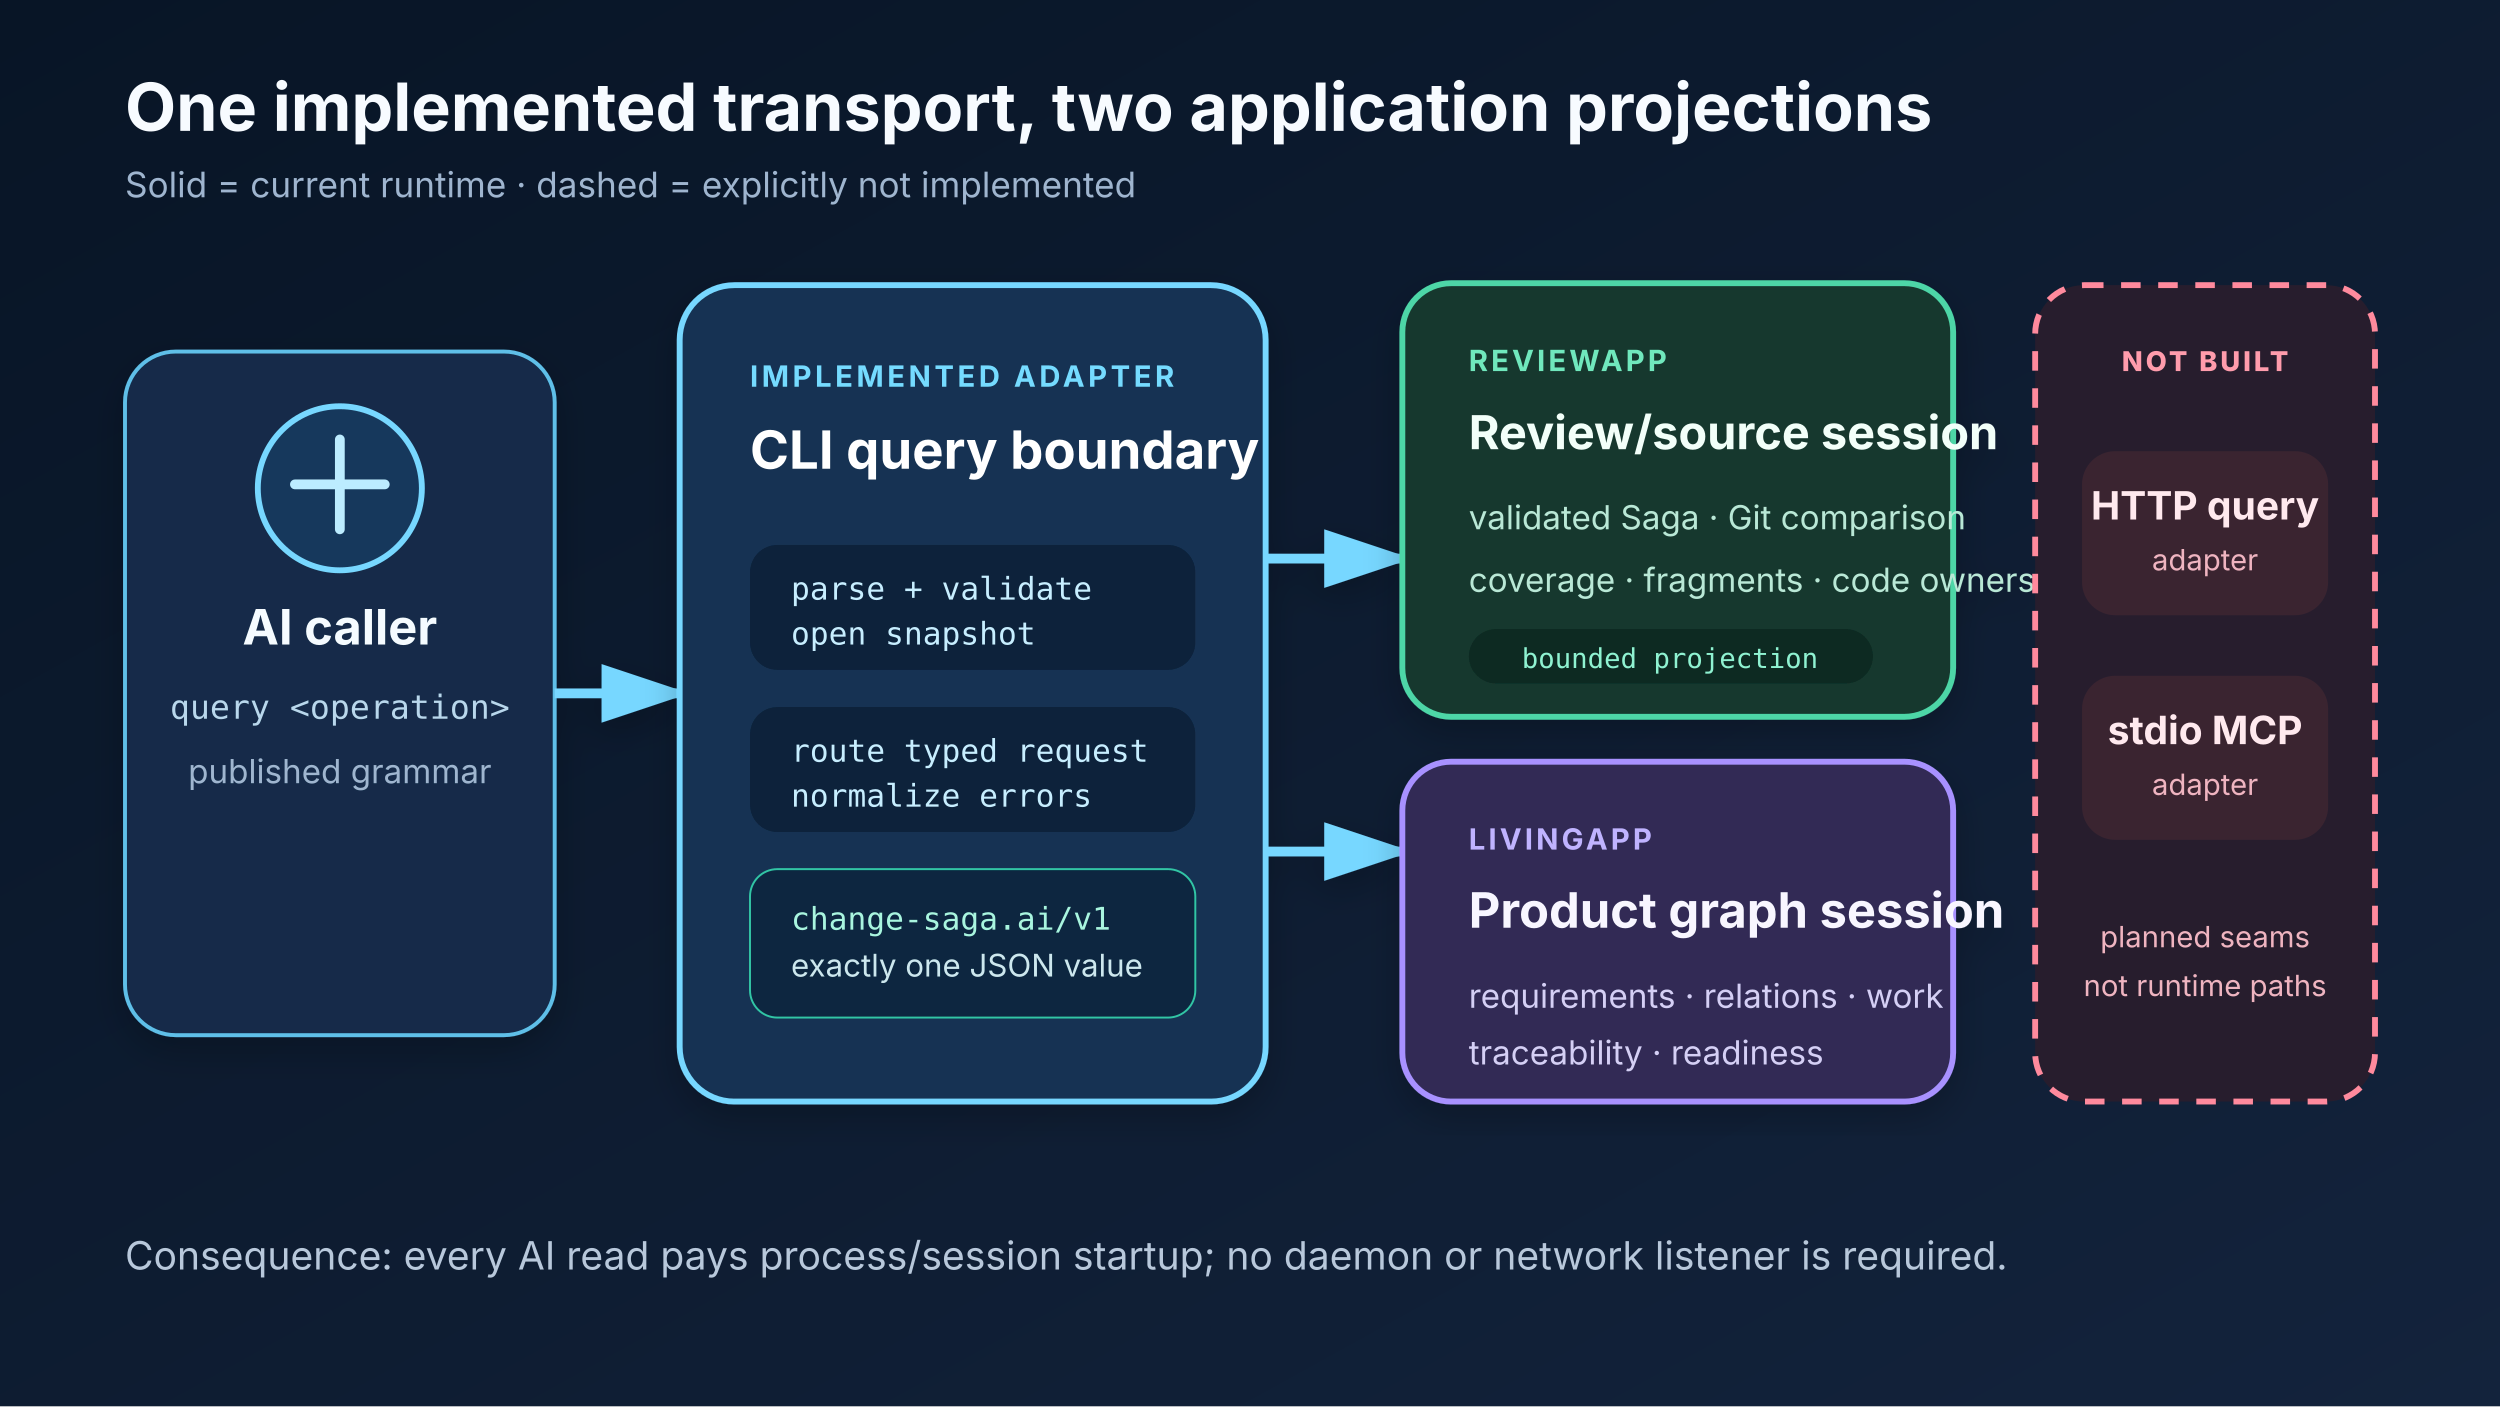
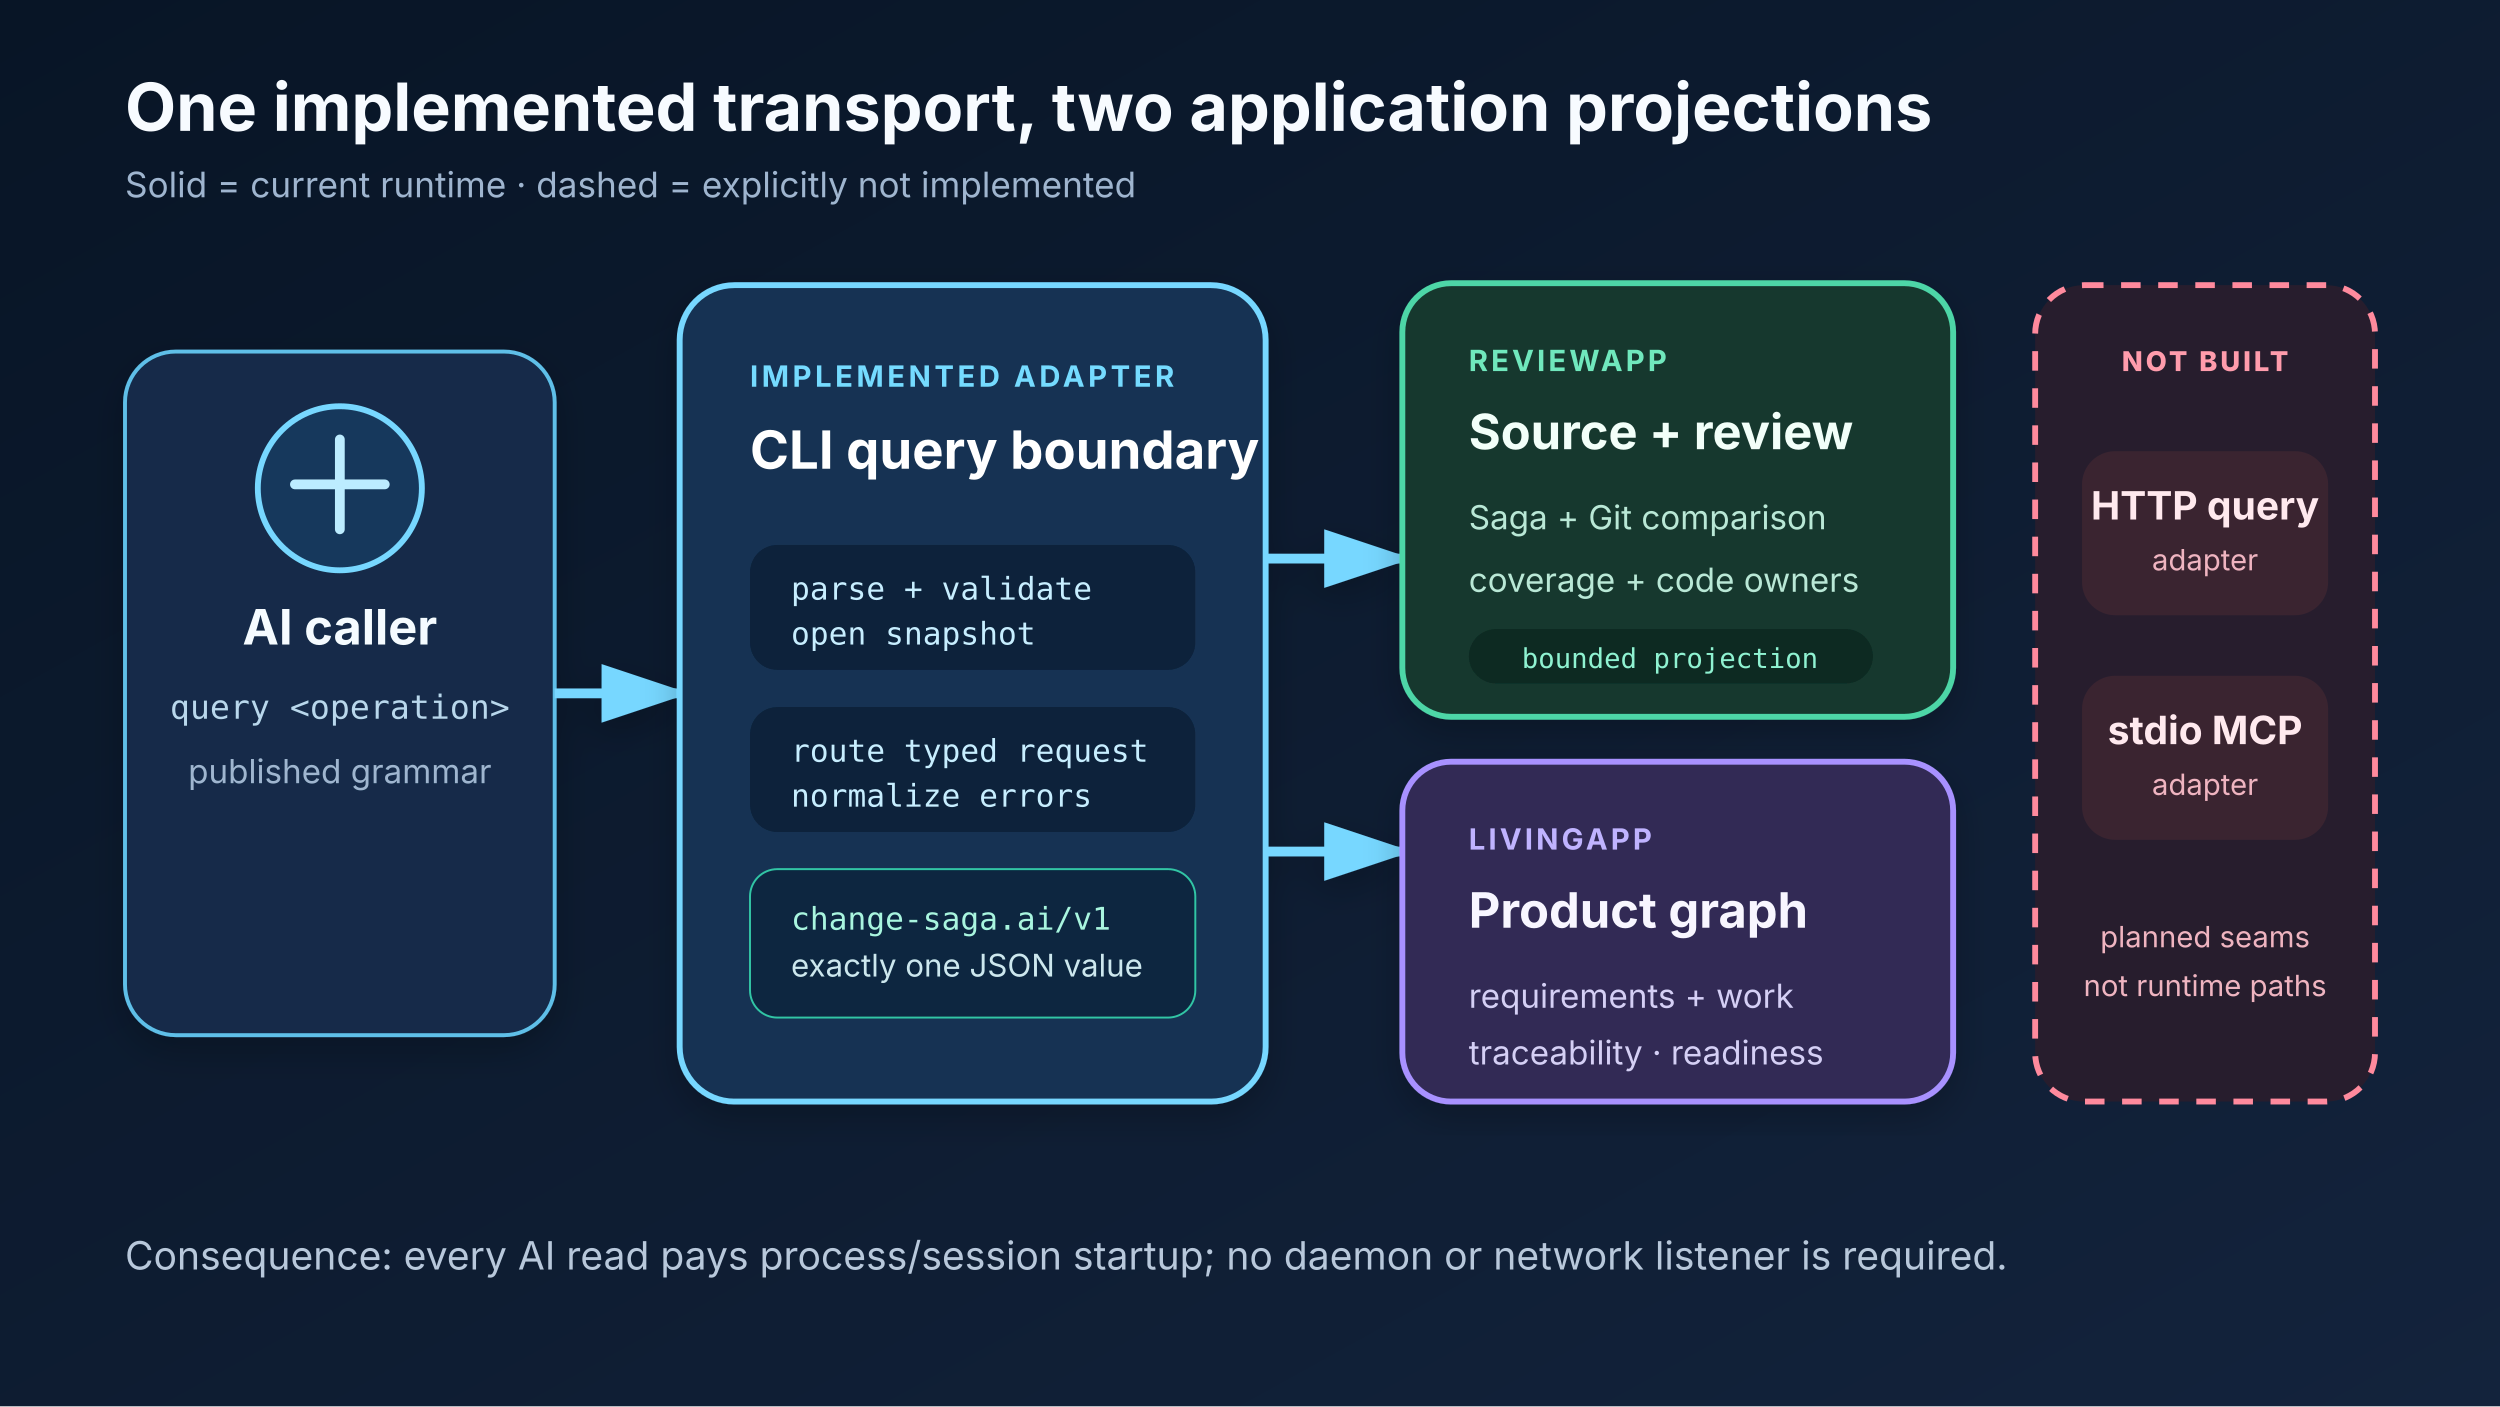
<svg xmlns="http://www.w3.org/2000/svg" viewBox="0 0 1280 720" role="img" aria-labelledby="title desc">
  <defs>
    <linearGradient id="bg" x1="0" x2="1" y1="0" y2="1">
      <stop stop-color="#081526" />
      <stop offset="1" stop-color="#13233c" />
    </linearGradient>
    <marker id="arrow" markerWidth="10" markerHeight="10" refX="8" refY="3" orient="auto">
      <path d="M0 0L9 3L0 6Z" fill="#77d7ff" />
    </marker>
    <filter id="shadow">
      <feDropShadow dx="0" dy="7" stdDeviation="9" flood-opacity=".22" />
    </filter>
  </defs>
  <rect width="1280" height="720" fill="url(#bg)" />
  <text x="64" y="67" font-family="Inter,system-ui,sans-serif" font-size="34" font-weight="750" fill="#f7fbff">One implemented transport, two application projections</text>
  <text x="64" y="101" font-family="Inter,system-ui,sans-serif" font-size="18" fill="#9fb5cf">Solid = current runtime · dashed = explicitly not implemented</text>
  <g id="caller" filter="url(#shadow)">
    <rect x="64" y="180" width="220" height="350" rx="26" fill="#132b48" stroke="#5fbfe8" stroke-width="2" />
    <circle cx="174" cy="250" r="42" fill="#17395c" stroke="#77d7ff" stroke-width="3" />
    <path d="M151 248h46M174 225v46" stroke="#bcecff" stroke-width="5" stroke-linecap="round" />
    <text x="174" y="330" text-anchor="middle" font-family="Inter,system-ui,sans-serif" font-size="25" font-weight="700" fill="#f5fbff">AI caller</text>
    <text x="174" y="368" text-anchor="middle" font-family="ui-monospace,monospace" font-size="17" fill="#b9d7ec">query &lt;operation&gt;</text>
    <text x="174" y="401" text-anchor="middle" font-family="Inter,system-ui,sans-serif" font-size="17" fill="#9fb5cf">published grammar</text>
    <path d="M284 355H348" stroke="#77d7ff" stroke-width="5" marker-end="url(#arrow)" />
  </g>
  <g id="query" filter="url(#shadow)">
    <rect x="348" y="146" width="300" height="418" rx="28" fill="#163353" stroke="#77d7ff" stroke-width="3" />
    <text x="384" y="198" font-family="Inter,system-ui,sans-serif" font-size="15" font-weight="700" letter-spacing="1.8" fill="#75dbff">IMPLEMENTED ADAPTER</text>
    <text x="384" y="240" font-family="Inter,system-ui,sans-serif" font-size="27" font-weight="750" fill="#ffffff">CLI query boundary</text>
    <rect x="384" y="279" width="228" height="64" rx="14" fill="#0c223b" />
    <text x="405" y="307" font-family="ui-monospace,monospace" font-size="16" fill="#c7eeff">parse + validate</text>
    <text x="405" y="330" font-family="ui-monospace,monospace" font-size="16" fill="#c7eeff">open snapshot</text>
    <rect x="384" y="362" width="228" height="64" rx="14" fill="#0c223b" />
    <text x="405" y="390" font-family="ui-monospace,monospace" font-size="16" fill="#c7eeff">route typed request</text>
    <text x="405" y="413" font-family="ui-monospace,monospace" font-size="16" fill="#c7eeff">normalize errors</text>
    <rect x="384" y="445" width="228" height="76" rx="14" fill="#0a2840" stroke="#31c5a5" />
    <text x="405" y="476" font-family="ui-monospace,monospace" font-size="16" fill="#a9f5df">change-saga.ai/v1</text>
    <text x="405" y="500" font-family="Inter,system-ui,sans-serif" font-size="16" fill="#cde7ee">exactly one JSON value</text>
    <path d="M648 286H718" stroke="#77d7ff" stroke-width="5" marker-end="url(#arrow)" />
    <path d="M648 436H718" stroke="#77d7ff" stroke-width="5" marker-end="url(#arrow)" />
  </g>
  <g id="session" filter="url(#shadow)">
    <rect x="718" y="145" width="282" height="222" rx="25" fill="#17392f" stroke="#4ed6a7" stroke-width="3" />
    <text x="752" y="190" font-family="Inter,system-ui,sans-serif" font-size="15" font-weight="700" letter-spacing="1.6" fill="#70e8bd">REVIEWAPP</text>
-     <text x="752" y="230" font-family="Inter,system-ui,sans-serif" font-size="24" font-weight="750" fill="#f2fff9">Review/source session</text>
-     <text x="752" y="271" font-family="Inter,system-ui,sans-serif" font-size="17" fill="#b9e8d6">validated Saga · Git comparison</text>
-     <text x="752" y="303" font-family="Inter,system-ui,sans-serif" font-size="17" fill="#b9e8d6">coverage · fragments · code owners</text>
+     <text x="752" y="230" font-family="Inter,system-ui,sans-serif" font-size="25" font-weight="750" fill="#f2fff9">Source + review</text>
+     <text x="752" y="271" font-family="Inter,system-ui,sans-serif" font-size="17" fill="#b9e8d6">Saga + Git comparison</text>
+     <text x="752" y="303" font-family="Inter,system-ui,sans-serif" font-size="17" fill="#b9e8d6">coverage + code owners</text>
    <rect x="752" y="322" width="207" height="28" rx="14" fill="#0d2c24" />
    <text x="855" y="342" text-anchor="middle" font-family="ui-monospace,monospace" font-size="14" fill="#8ff2d1">bounded projection</text>
  </g>
  <g id="living-session" filter="url(#shadow)">
    <rect x="718" y="390" width="282" height="174" rx="25" fill="#302b55" stroke="#a891ff" stroke-width="3" />
    <text x="752" y="435" font-family="Inter,system-ui,sans-serif" font-size="15" font-weight="700" letter-spacing="1.6" fill="#c0b3ff">LIVINGAPP</text>
-     <text x="752" y="475" font-family="Inter,system-ui,sans-serif" font-size="25" font-weight="750" fill="#f8f6ff">Product graph session</text>
-     <text x="752" y="516" font-family="Inter,system-ui,sans-serif" font-size="17" fill="#d5cff5">requirements · relations · work</text>
+     <text x="752" y="475" font-family="Inter,system-ui,sans-serif" font-size="25" font-weight="750" fill="#f8f6ff">Product graph</text>
+     <text x="752" y="516" font-family="Inter,system-ui,sans-serif" font-size="17" fill="#d5cff5">requirements + work</text>
    <text x="752" y="545" font-family="Inter,system-ui,sans-serif" font-size="17" fill="#d5cff5">traceability · readiness</text>
  </g>
  <g id="missing-adapters">
    <rect x="1042" y="146" width="174" height="418" rx="25" fill="#271d2d" stroke="#ff8a9d" stroke-width="3" stroke-dasharray="10 9" />
    <text x="1129" y="190" text-anchor="middle" font-family="Inter,system-ui,sans-serif" font-size="14" font-weight="800" letter-spacing="1.5" fill="#ff9cac">NOT BUILT</text>
    <rect x="1066" y="231" width="126" height="84" rx="17" fill="#3a2430" />
    <text x="1129" y="266" text-anchor="middle" font-family="Inter,system-ui,sans-serif" font-size="20" font-weight="700" fill="#ffe9ee">HTTP query</text>
    <text x="1129" y="292" text-anchor="middle" font-family="Inter,system-ui,sans-serif" font-size="15" fill="#efb4c0">adapter</text>
    <rect x="1066" y="346" width="126" height="84" rx="17" fill="#3a2430" />
    <text x="1129" y="381" text-anchor="middle" font-family="Inter,system-ui,sans-serif" font-size="20" font-weight="700" fill="#ffe9ee">stdio MCP</text>
    <text x="1129" y="407" text-anchor="middle" font-family="Inter,system-ui,sans-serif" font-size="15" fill="#efb4c0">adapter</text>
    <text x="1129" y="485" text-anchor="middle" font-family="Inter,system-ui,sans-serif" font-size="15" fill="#efb4c0">planned seams</text>
    <text x="1129" y="510" text-anchor="middle" font-family="Inter,system-ui,sans-serif" font-size="15" fill="#efb4c0">not runtime paths</text>
  </g>
  <text x="64" y="650" font-family="Inter,system-ui,sans-serif" font-size="20" fill="#b8c8db">Consequence: every AI read pays process/session startup; no daemon or network listener is required.</text>
</svg>
